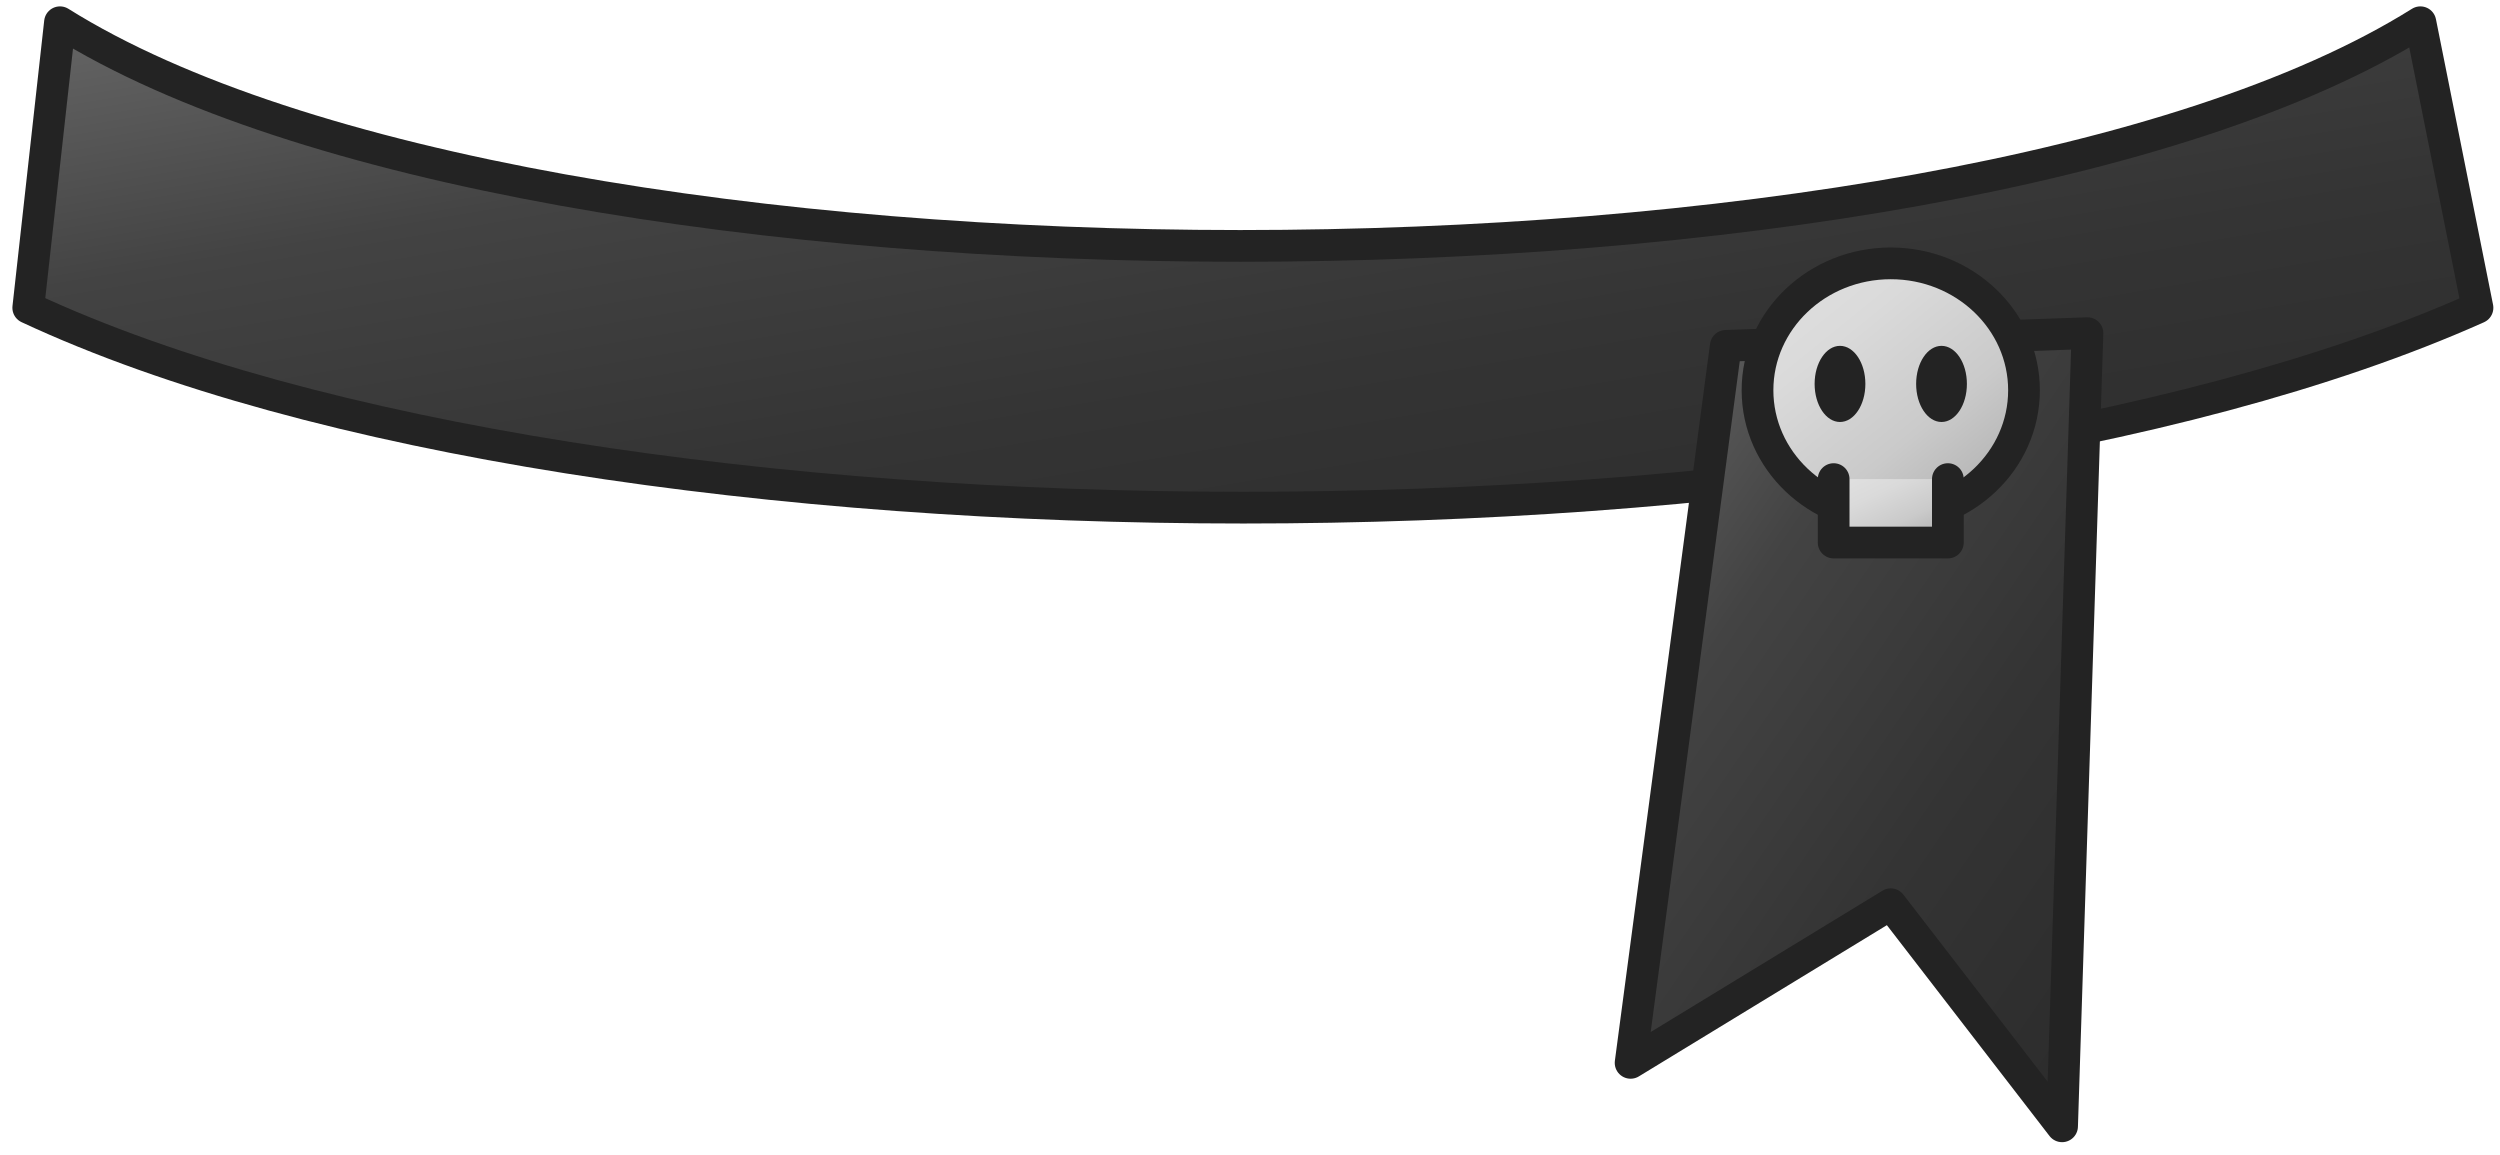
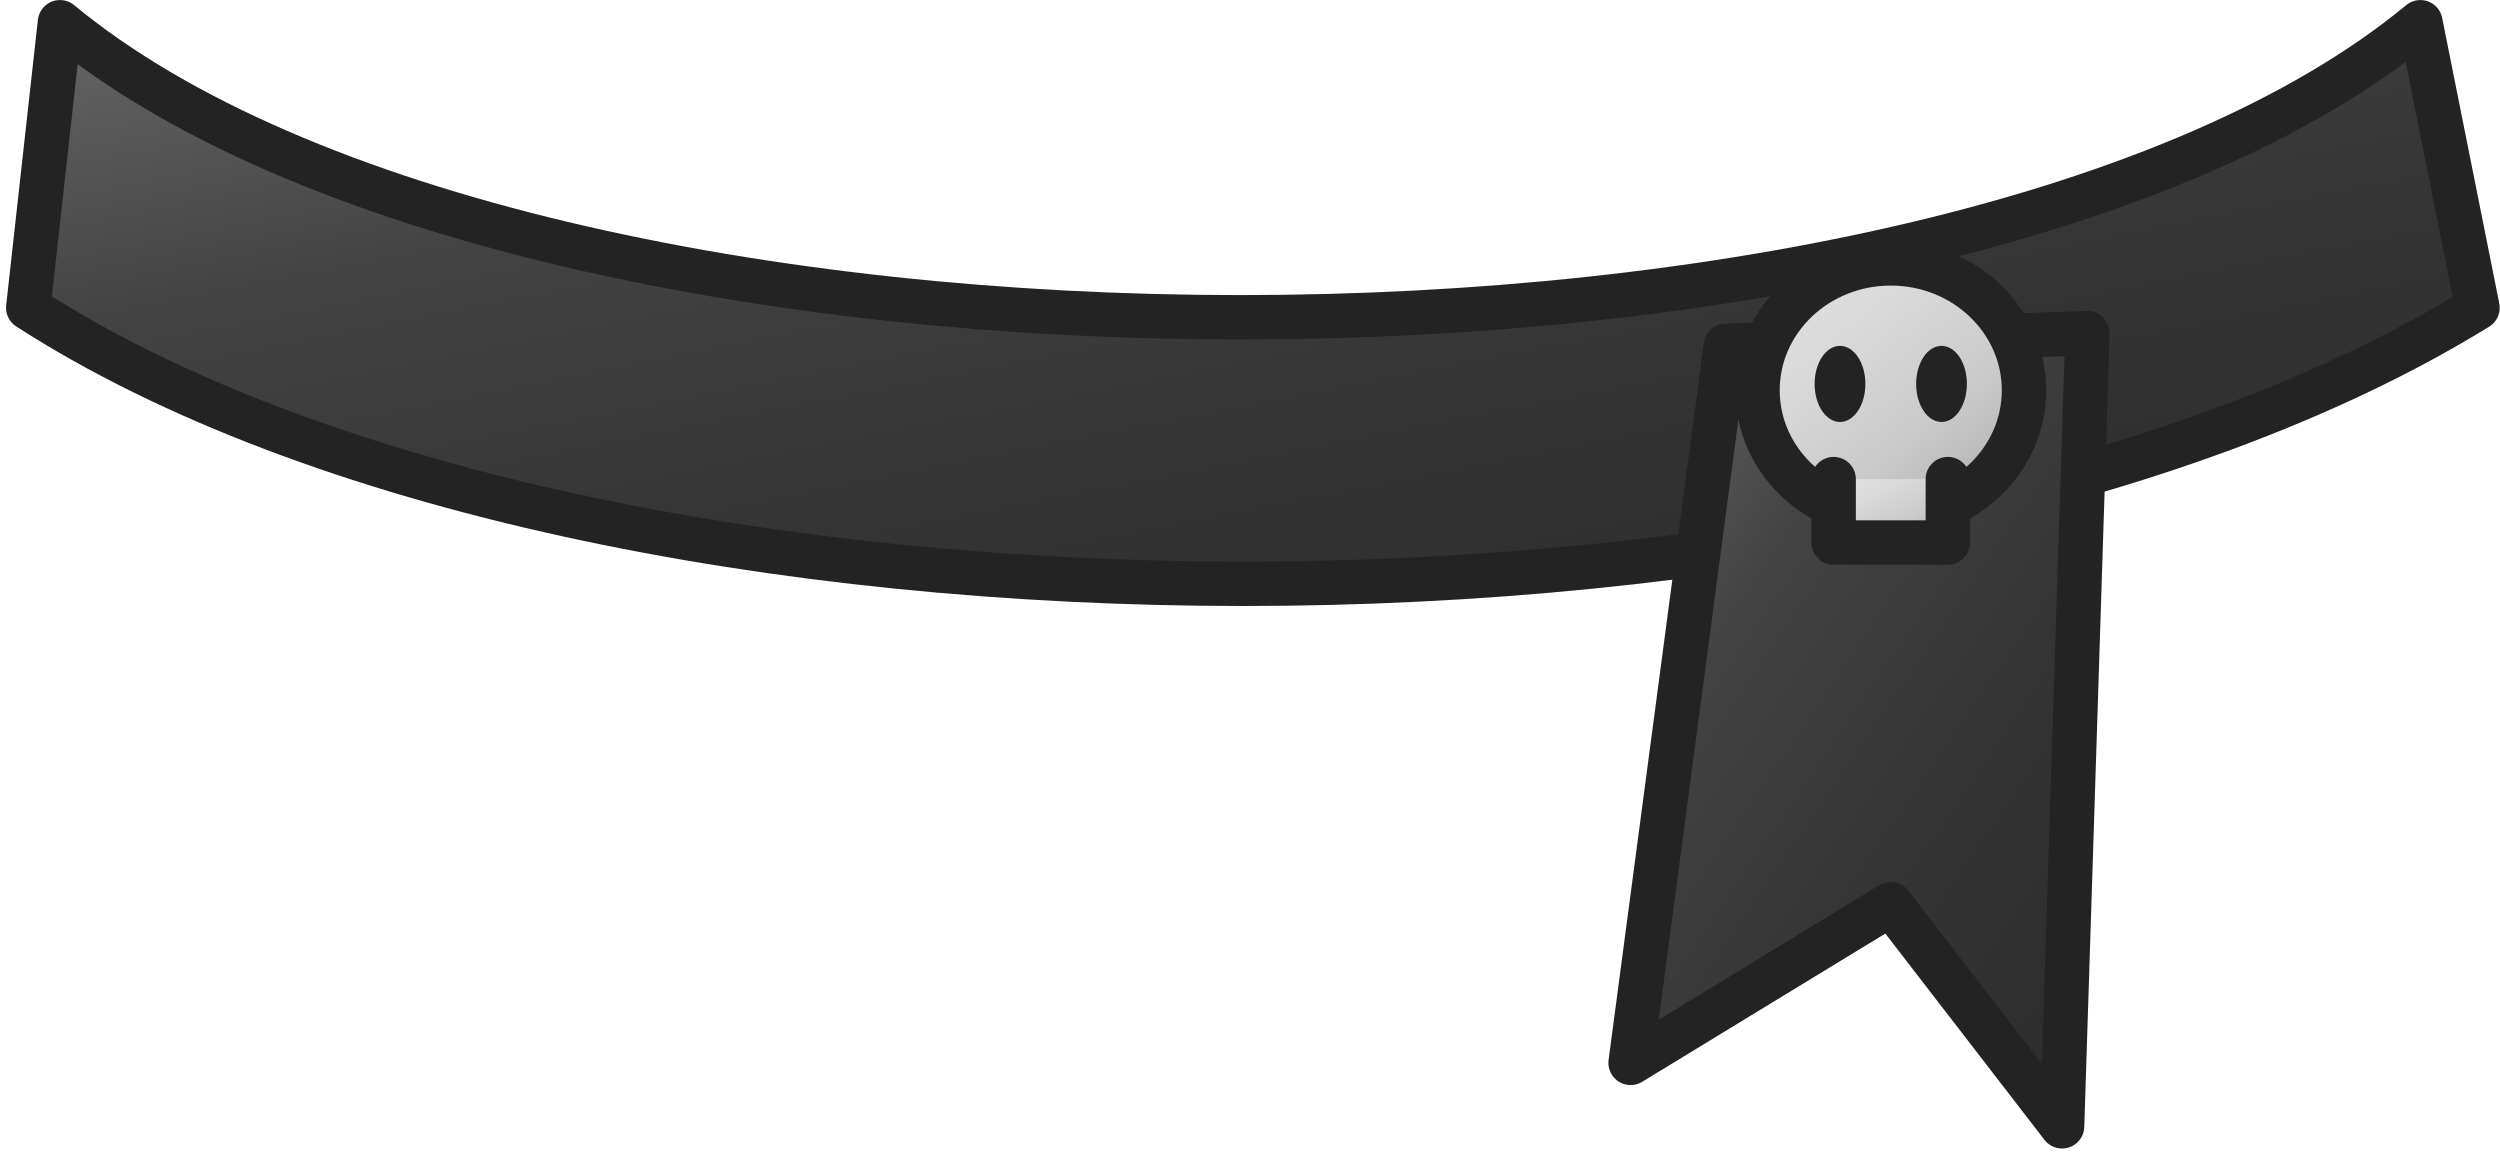
<svg xmlns="http://www.w3.org/2000/svg" width="394" height="182" viewBox="-195 -364 394 182" data-detail="1">
  <defs>
    <linearGradient id="light-eaa67f3a" x1="0%" y1="0%" x2="85%" y2="100%">
      <stop offset="0%" stop-color="#666666" />
      <stop offset="32%" stop-color="#434343" />
      <stop offset="68%" stop-color="#343434" />
      <stop offset="100%" stop-color="#2d2d2d" />
    </linearGradient>
    <linearGradient id="light-1fa765d4" x1="0%" y1="0%" x2="85%" y2="100%">
      <stop offset="0%" stop-color="#e1e1e1" />
      <stop offset="32%" stop-color="#dadada" />
      <stop offset="68%" stop-color="#cacaca" />
      <stop offset="100%" stop-color="#afafaf" />
    </linearGradient>
  </defs>
  <g>
-     <path d="M-185.548 -360.494 C-110.548 -313.494 111.452 -313.494 186.452 -360.494 L195.452 -315.494 C101.452 -273.494 -100.548 -273.494 -190.548 -315.494Z" fill="url(#light-eaa67f3a)" stroke="#232323" stroke-width="5" stroke-linejoin="round" stroke-linecap="round" />
-     <path d="M76.983 -309.494 L61.983 -196.494 L102.983 -221.494 L129.983 -186.494 L133.983 -311.494Z" fill="url(#light-eaa67f3a)" stroke="#232323" stroke-width="5" stroke-linejoin="round" stroke-linecap="round" />
-     <ellipse cx="102.983" cy="-302.494" rx="21" ry="20" fill="url(#light-1fa765d4)" stroke="#232323" stroke-width="5" />
+     <path d="M-185.548 -360.494 C-110.548 -298.494 111.452 -298.494 186.452 -360.494 L195.452 -315.494 C101.452 -257.494 -100.548 -257.494 -190.548 -315.494 Z" fill="url(#light-eaa67f3a)" stroke="#232323" stroke-width="7" stroke-linejoin="round" stroke-linecap="round" />
+     <path d="M76.983 -309.494 L61.983 -196.494 L102.983 -221.494 L129.983 -186.494 L133.983 -311.494Z" fill="url(#light-eaa67f3a)" stroke="#232323" stroke-width="7" stroke-linejoin="round" stroke-linecap="round" />
+     <ellipse cx="102.983" cy="-302.494" rx="21" ry="20" fill="url(#light-1fa765d4)" stroke="#232323" stroke-width="7" />
    <ellipse cx="94.983" cy="-303.494" rx="4" ry="6" fill="#232323" stroke="#232323" stroke-width="0" />
    <ellipse cx="110.983" cy="-303.494" rx="4" ry="6" fill="#232323" stroke="#232323" stroke-width="0" />
-     <path d="M93.983 -288.494 L93.983 -278.494 L111.983 -278.494 L111.983 -288.494" fill="url(#light-1fa765d4)" stroke="#232323" stroke-width="5" stroke-linejoin="round" stroke-linecap="round" />
+     <path d="M93.983 -288.494 L93.983 -278.494 L111.983 -278.494 L111.983 -288.494" fill="url(#light-1fa765d4)" stroke="#232323" stroke-width="7" stroke-linejoin="round" stroke-linecap="round" />
  </g>
</svg>
